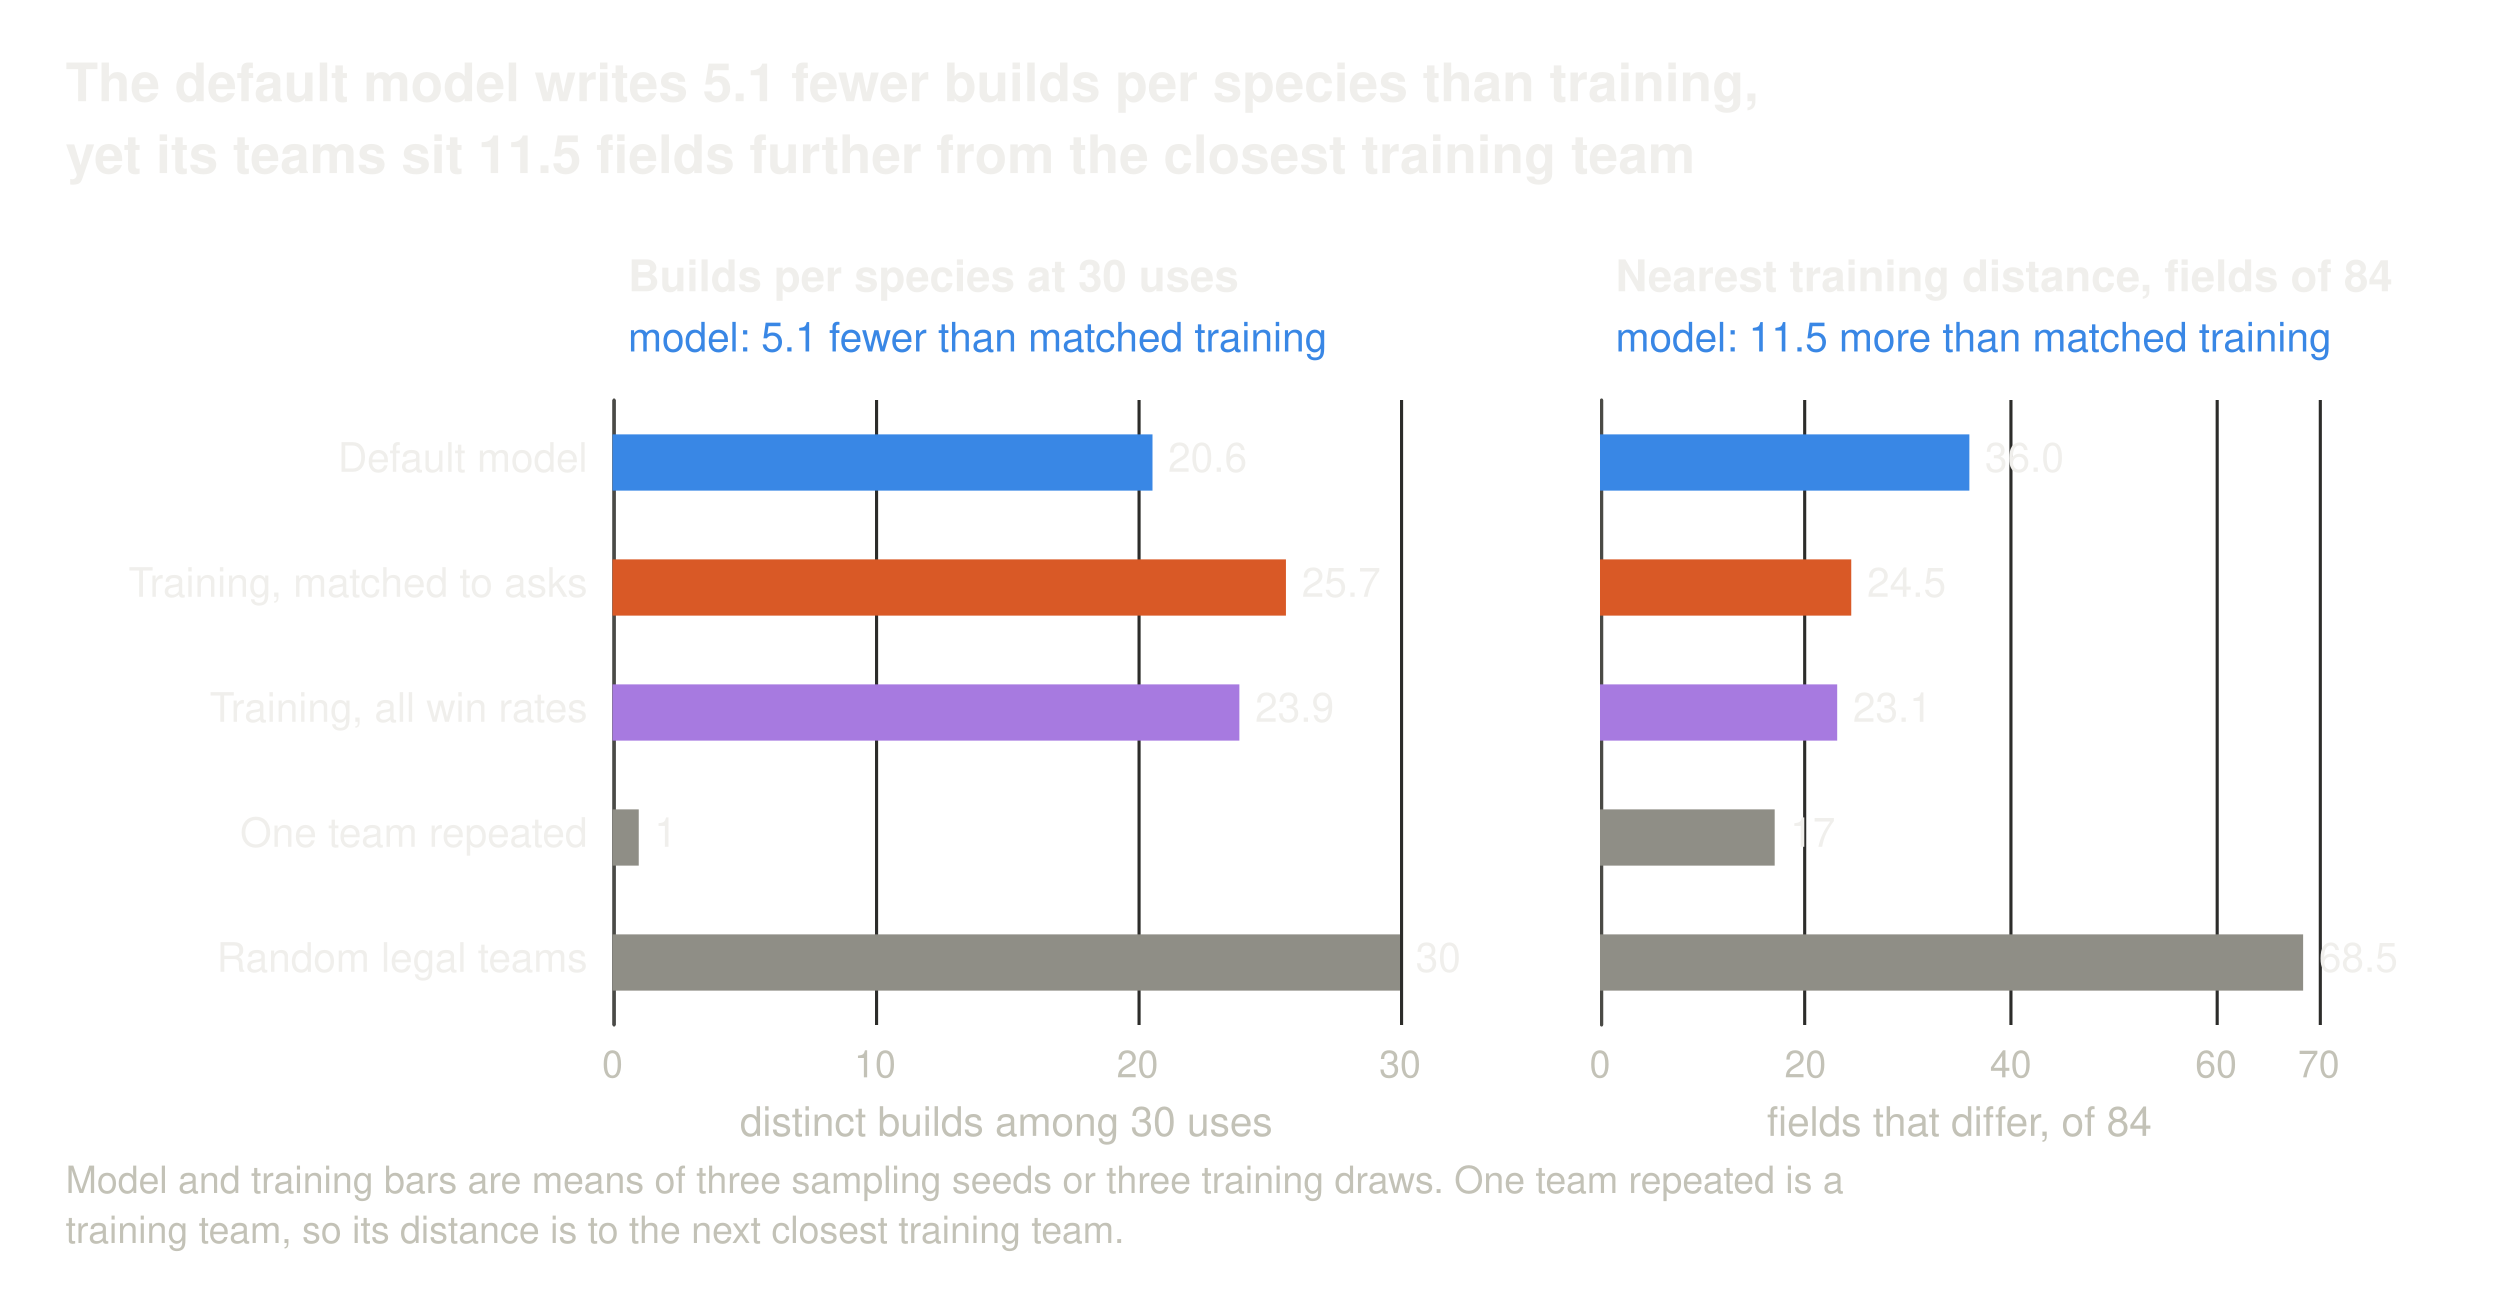
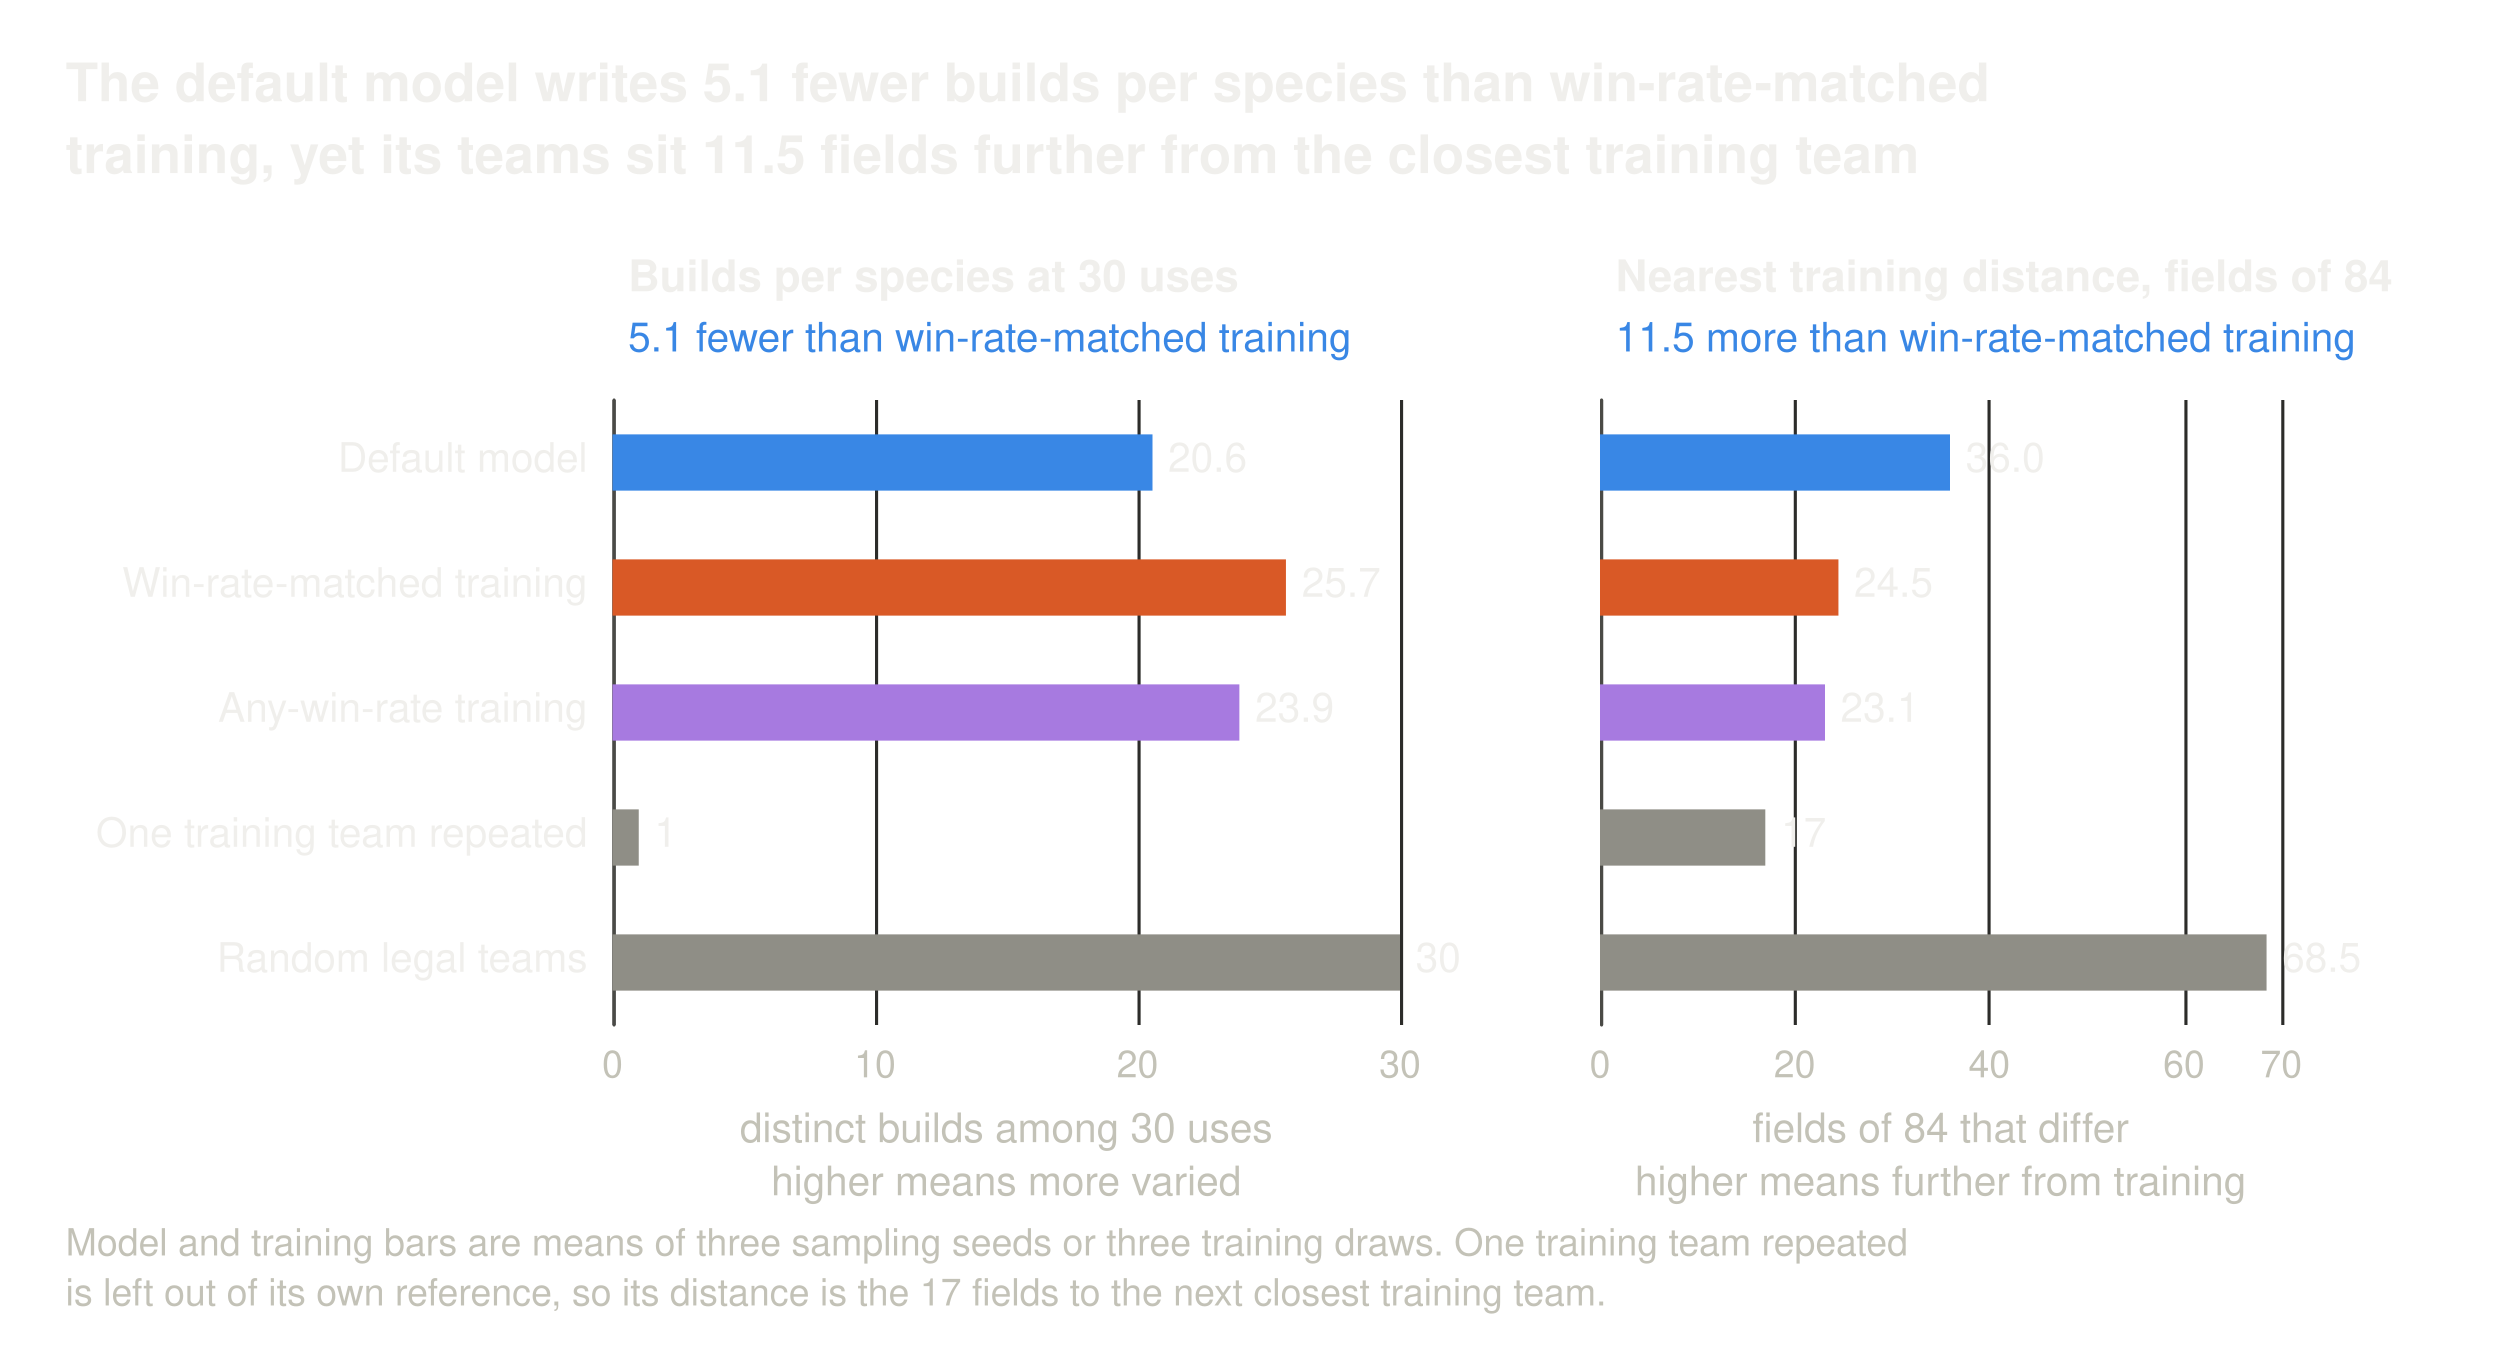
- <svg xmlns="http://www.w3.org/2000/svg" width="800" height="416" version="1.1" baseProfile="full" viewBox="0 0 800 416">
-   <rect width="800" height="416" x="0" y="0" fill="none" />
+ <svg xmlns="http://www.w3.org/2000/svg" width="800" height="436" version="1.1" baseProfile="full" viewBox="0 0 800 436">
+   <rect width="800" height="436" x="0" y="0" fill="none" />
  <path d="M196.5 128L196.5 328" fill="none" pointer-events="visible" stroke="#2c2c2a" class="zr6-cls-26" />
  <path d="M280.5 128L280.5 328" fill="none" pointer-events="visible" stroke="#2c2c2a" class="zr6-cls-26" />
  <path d="M364.5 128L364.5 328" fill="none" pointer-events="visible" stroke="#2c2c2a" class="zr6-cls-26" />
  <path d="M448.5 128L448.5 328" fill="none" pointer-events="visible" stroke="#2c2c2a" class="zr6-cls-26" />
  <path d="M512.5 128L512.5 328" fill="none" pointer-events="visible" stroke="#2c2c2a" class="zr6-cls-26" />
-   <path d="M577.5 128L577.5 328" fill="none" pointer-events="visible" stroke="#2c2c2a" class="zr6-cls-26" />
-   <path d="M643.5 128L643.5 328" fill="none" pointer-events="visible" stroke="#2c2c2a" class="zr6-cls-26" />
-   <path d="M709.5 128L709.5 328" fill="none" pointer-events="visible" stroke="#2c2c2a" class="zr6-cls-26" />
-   <path d="M742.5 128L742.5 328" fill="none" pointer-events="visible" stroke="#2c2c2a" class="zr6-cls-26" />
+   <path d="M574.5 128L574.5 328" fill="none" pointer-events="visible" stroke="#2c2c2a" class="zr6-cls-26" />
+   <path d="M636.5 128L636.5 328" fill="none" pointer-events="visible" stroke="#2c2c2a" class="zr6-cls-26" />
+   <path d="M699.5 128L699.5 328" fill="none" pointer-events="visible" stroke="#2c2c2a" class="zr6-cls-26" />
+   <path d="M730.5 128L730.5 328" fill="none" pointer-events="visible" stroke="#2c2c2a" class="zr6-cls-26" />
  <path d="M196.5 128L196.5 328" fill="none" pointer-events="visible" stroke="#4a4a46" stroke-linecap="round" class="zr6-cls-26" />
  <path d="M512.5 128L512.5 328" fill="none" pointer-events="visible" stroke="#4a4a46" stroke-linecap="round" class="zr6-cls-26" />
-   <text dominant-baseline="central" text-anchor="middle" style="font-size:13px;font-family:-apple-system, BlinkMacSystemFont, 'Segoe UI', Helvetica, Arial, sans-serif;" xml:space="preserve" y="6.5" transform="translate(322 354)" fill="#c3c2b7">distinct builds among 30 uses</text>
-   <text dominant-baseline="central" text-anchor="middle" style="font-size:13px;font-family:-apple-system, BlinkMacSystemFont, 'Segoe UI', Helvetica, Arial, sans-serif;" xml:space="preserve" y="6.5" transform="translate(627 354)" fill="#c3c2b7">fields that differ, of 84</text>
+   <path d="M-85.6 0l171.2 0l0 34l-171.2 0Z" transform="translate(322 354)" fill="none" pointer-events="visible" class="zr6-cls-26" />
+   <text dominant-baseline="central" text-anchor="middle" style="font-size:13px;font-family:-apple-system, BlinkMacSystemFont, 'Segoe UI', Helvetica, Arial, sans-serif;" xml:space="preserve" y="8.5" transform="translate(322 354)" fill="#c3c2b7">distinct builds among 30 uses</text>
+   <text dominant-baseline="central" text-anchor="middle" style="font-size:13px;font-family:-apple-system, BlinkMacSystemFont, 'Segoe UI', Helvetica, Arial, sans-serif;" xml:space="preserve" y="25.5" transform="translate(322 354)" fill="#c3c2b7">higher means more varied</text>
+   <path d="M-98.2 0l196.4 0l0 34l-196.4 0Z" transform="translate(621 354)" fill="none" pointer-events="visible" class="zr6-cls-26" />
+   <text dominant-baseline="central" text-anchor="middle" style="font-size:13px;font-family:-apple-system, BlinkMacSystemFont, 'Segoe UI', Helvetica, Arial, sans-serif;" xml:space="preserve" y="8.5" transform="translate(621 354)" fill="#c3c2b7">fields of 84 that differ</text>
+   <text dominant-baseline="central" text-anchor="middle" style="font-size:13px;font-family:-apple-system, BlinkMacSystemFont, 'Segoe UI', Helvetica, Arial, sans-serif;" xml:space="preserve" y="25.5" transform="translate(621 354)" fill="#c3c2b7">higher means further from training</text>
  <text dominant-baseline="central" text-anchor="end" style="font-size:13px;font-family:-apple-system, BlinkMacSystemFont, 'Segoe UI', Helvetica, Arial, sans-serif;" xml:space="preserve" transform="translate(188 148)" fill="#f0efec">Default model</text>
-   <text dominant-baseline="central" text-anchor="end" style="font-size:13px;font-family:-apple-system, BlinkMacSystemFont, 'Segoe UI', Helvetica, Arial, sans-serif;" xml:space="preserve" transform="translate(188 188)" fill="#f0efec">Training, matched to asks</text>
-   <text dominant-baseline="central" text-anchor="end" style="font-size:13px;font-family:-apple-system, BlinkMacSystemFont, 'Segoe UI', Helvetica, Arial, sans-serif;" xml:space="preserve" transform="translate(188 228)" fill="#f0efec">Training, all win rates</text>
-   <text dominant-baseline="central" text-anchor="end" style="font-size:13px;font-family:-apple-system, BlinkMacSystemFont, 'Segoe UI', Helvetica, Arial, sans-serif;" xml:space="preserve" transform="translate(188 268)" fill="#f0efec">One team repeated</text>
+   <text dominant-baseline="central" text-anchor="end" style="font-size:13px;font-family:-apple-system, BlinkMacSystemFont, 'Segoe UI', Helvetica, Arial, sans-serif;" xml:space="preserve" transform="translate(188 188)" fill="#f0efec">Win-rate-matched training</text>
+   <text dominant-baseline="central" text-anchor="end" style="font-size:13px;font-family:-apple-system, BlinkMacSystemFont, 'Segoe UI', Helvetica, Arial, sans-serif;" xml:space="preserve" transform="translate(188 228)" fill="#f0efec">Any-win-rate training</text>
+   <text dominant-baseline="central" text-anchor="end" style="font-size:13px;font-family:-apple-system, BlinkMacSystemFont, 'Segoe UI', Helvetica, Arial, sans-serif;" xml:space="preserve" transform="translate(188 268)" fill="#f0efec">One training team repeated</text>
  <text dominant-baseline="central" text-anchor="end" style="font-size:13px;font-family:-apple-system, BlinkMacSystemFont, 'Segoe UI', Helvetica, Arial, sans-serif;" xml:space="preserve" transform="translate(188 308)" fill="#f0efec">Random legal teams</text>
  <text dominant-baseline="central" text-anchor="middle" style="font-size:12px;font-family:-apple-system, BlinkMacSystemFont, 'Segoe UI', Helvetica, Arial, sans-serif;" y="6" transform="translate(196 336)" fill="#c3c2b7">0</text>
  <text dominant-baseline="central" text-anchor="middle" style="font-size:12px;font-family:-apple-system, BlinkMacSystemFont, 'Segoe UI', Helvetica, Arial, sans-serif;" y="6" transform="translate(280 336)" fill="#c3c2b7">10</text>
  <text dominant-baseline="central" text-anchor="middle" style="font-size:12px;font-family:-apple-system, BlinkMacSystemFont, 'Segoe UI', Helvetica, Arial, sans-serif;" y="6" transform="translate(364 336)" fill="#c3c2b7">20</text>
  <text dominant-baseline="central" text-anchor="middle" style="font-size:12px;font-family:-apple-system, BlinkMacSystemFont, 'Segoe UI', Helvetica, Arial, sans-serif;" y="6" transform="translate(448 336)" fill="#c3c2b7">30</text>
  <text dominant-baseline="central" text-anchor="middle" style="font-size:12px;font-family:-apple-system, BlinkMacSystemFont, 'Segoe UI', Helvetica, Arial, sans-serif;" y="6" transform="translate(512 336)" fill="#c3c2b7">0</text>
-   <text dominant-baseline="central" text-anchor="middle" style="font-size:12px;font-family:-apple-system, BlinkMacSystemFont, 'Segoe UI', Helvetica, Arial, sans-serif;" y="6" transform="translate(577.7143 336)" fill="#c3c2b7">20</text>
-   <text dominant-baseline="central" text-anchor="middle" style="font-size:12px;font-family:-apple-system, BlinkMacSystemFont, 'Segoe UI', Helvetica, Arial, sans-serif;" y="6" transform="translate(643.4286 336)" fill="#c3c2b7">40</text>
-   <text dominant-baseline="central" text-anchor="middle" style="font-size:12px;font-family:-apple-system, BlinkMacSystemFont, 'Segoe UI', Helvetica, Arial, sans-serif;" y="6" transform="translate(709.1429 336)" fill="#c3c2b7">60</text>
-   <text dominant-baseline="central" text-anchor="middle" style="font-size:12px;font-family:-apple-system, BlinkMacSystemFont, 'Segoe UI', Helvetica, Arial, sans-serif;" y="6" transform="translate(742 336)" fill="#c3c2b7">70</text>
+   <text dominant-baseline="central" text-anchor="middle" style="font-size:12px;font-family:-apple-system, BlinkMacSystemFont, 'Segoe UI', Helvetica, Arial, sans-serif;" y="6" transform="translate(574.2857 336)" fill="#c3c2b7">20</text>
+   <text dominant-baseline="central" text-anchor="middle" style="font-size:12px;font-family:-apple-system, BlinkMacSystemFont, 'Segoe UI', Helvetica, Arial, sans-serif;" y="6" transform="translate(636.5714 336)" fill="#c3c2b7">40</text>
+   <text dominant-baseline="central" text-anchor="middle" style="font-size:12px;font-family:-apple-system, BlinkMacSystemFont, 'Segoe UI', Helvetica, Arial, sans-serif;" y="6" transform="translate(698.8571 336)" fill="#c3c2b7">60</text>
+   <text dominant-baseline="central" text-anchor="middle" style="font-size:12px;font-family:-apple-system, BlinkMacSystemFont, 'Segoe UI', Helvetica, Arial, sans-serif;" y="6" transform="translate(730 336)" fill="#c3c2b7">70</text>
  <path d="M196 139l172.8 0l0 18l-172.8 0Z" fill="#3987e5" ecmeta_series_index="0" ecmeta_data_index="0" ecmeta_ssr_type="chart" class="zr6-cls-27" />
  <path d="M196 179l215.5 0l0 18l-215.5 0Z" fill="#d95926" ecmeta_series_index="0" ecmeta_data_index="1" ecmeta_ssr_type="chart" class="zr6-cls-28" />
  <path d="M196 219l200.6 0l0 18l-200.6 0Z" fill="#a77ae0" ecmeta_series_index="0" ecmeta_data_index="2" ecmeta_ssr_type="chart" class="zr6-cls-29" />
  <path d="M196 259l8.4 0l0 18l-8.4 0Z" fill="#8f8e86" ecmeta_series_index="0" ecmeta_data_index="3" ecmeta_ssr_type="chart" class="zr6-cls-30" />
  <path d="M196 299l252 0l0 18l-252 0Z" fill="#8f8e86" ecmeta_series_index="0" ecmeta_data_index="4" ecmeta_ssr_type="chart" class="zr6-cls-30" />
-   <path d="M512 139l118.2 0l0 18l-118.2 0Z" fill="#3987e5" ecmeta_series_index="1" ecmeta_data_index="0" ecmeta_ssr_type="chart" class="zr6-cls-27" />
-   <path d="M512 179l80.4 0l0 18l-80.4 0Z" fill="#d95926" ecmeta_series_index="1" ecmeta_data_index="1" ecmeta_ssr_type="chart" class="zr6-cls-28" />
-   <path d="M512 219l75.9 0l0 18l-75.9 0Z" fill="#a77ae0" ecmeta_series_index="1" ecmeta_data_index="2" ecmeta_ssr_type="chart" class="zr6-cls-29" />
-   <path d="M512 259l55.9 0l0 18l-55.9 0Z" fill="#8f8e86" ecmeta_series_index="1" ecmeta_data_index="3" ecmeta_ssr_type="chart" class="zr6-cls-30" />
-   <path d="M512 299l225 0l0 18l-225 0Z" fill="#8f8e86" ecmeta_series_index="1" ecmeta_data_index="4" ecmeta_ssr_type="chart" class="zr6-cls-30" />
+   <path d="M512 139l112 0l0 18l-112 0Z" fill="#3987e5" ecmeta_series_index="1" ecmeta_data_index="0" ecmeta_ssr_type="chart" class="zr6-cls-27" />
+   <path d="M512 179l76.3 0l0 18l-76.3 0Z" fill="#d95926" ecmeta_series_index="1" ecmeta_data_index="1" ecmeta_ssr_type="chart" class="zr6-cls-28" />
+   <path d="M512 219l72 0l0 18l-72 0Z" fill="#a77ae0" ecmeta_series_index="1" ecmeta_data_index="2" ecmeta_ssr_type="chart" class="zr6-cls-29" />
+   <path d="M512 259l52.9 0l0 18l-52.9 0Z" fill="#8f8e86" ecmeta_series_index="1" ecmeta_data_index="3" ecmeta_ssr_type="chart" class="zr6-cls-30" />
+   <path d="M512 299l213.3 0l0 18l-213.3 0Z" fill="#8f8e86" ecmeta_series_index="1" ecmeta_data_index="4" ecmeta_ssr_type="chart" class="zr6-cls-30" />
  <text dominant-baseline="central" text-anchor="start" style="font-size:13px;font-family:-apple-system, BlinkMacSystemFont, 'Segoe UI', Helvetica, Arial, sans-serif;" transform="translate(373.767 148)" fill="#f0efec">20.6</text>
  <text dominant-baseline="central" text-anchor="start" style="font-size:13px;font-family:-apple-system, BlinkMacSystemFont, 'Segoe UI', Helvetica, Arial, sans-serif;" transform="translate(416.539 188)" fill="#f0efec">25.7</text>
  <text dominant-baseline="central" text-anchor="start" style="font-size:13px;font-family:-apple-system, BlinkMacSystemFont, 'Segoe UI', Helvetica, Arial, sans-serif;" transform="translate(401.6197 228)" fill="#f0efec">23.9</text>
  <text dominant-baseline="central" text-anchor="start" style="font-size:13px;font-family:-apple-system, BlinkMacSystemFont, 'Segoe UI', Helvetica, Arial, sans-serif;" transform="translate(209.4 268)" fill="#f0efec">1</text>
  <text dominant-baseline="central" text-anchor="start" style="font-size:13px;font-family:-apple-system, BlinkMacSystemFont, 'Segoe UI', Helvetica, Arial, sans-serif;" transform="translate(453 308)" fill="#f0efec">30</text>
-   <text dominant-baseline="central" text-anchor="start" style="font-size:13px;font-family:-apple-system, BlinkMacSystemFont, 'Segoe UI', Helvetica, Arial, sans-serif;" transform="translate(635.1618 148)" fill="#f0efec">36.0</text>
-   <text dominant-baseline="central" text-anchor="start" style="font-size:13px;font-family:-apple-system, BlinkMacSystemFont, 'Segoe UI', Helvetica, Arial, sans-serif;" transform="translate(597.4487 188)" fill="#f0efec">24.5</text>
-   <text dominant-baseline="central" text-anchor="start" style="font-size:13px;font-family:-apple-system, BlinkMacSystemFont, 'Segoe UI', Helvetica, Arial, sans-serif;" transform="translate(592.9118 228)" fill="#f0efec">23.1</text>
-   <text dominant-baseline="central" text-anchor="start" style="font-size:13px;font-family:-apple-system, BlinkMacSystemFont, 'Segoe UI', Helvetica, Arial, sans-serif;" transform="translate(572.8571 268)" fill="#f0efec">17</text>
-   <text dominant-baseline="central" text-anchor="start" style="font-size:13px;font-family:-apple-system, BlinkMacSystemFont, 'Segoe UI', Helvetica, Arial, sans-serif;" transform="translate(742.0139 308)" fill="#f0efec">68.5</text>
-   <path d="M-5 -5l515.6 0l0 56l-515.6 0Z" transform="translate(21 17)" fill="rgb(0,0,0)" fill-opacity="0" stroke="#3c3c41" stroke-width="0" class="zr6-cls-26" />
+   <text dominant-baseline="central" text-anchor="start" style="font-size:13px;font-family:-apple-system, BlinkMacSystemFont, 'Segoe UI', Helvetica, Arial, sans-serif;" transform="translate(628.9969 148)" fill="#f0efec">36.0</text>
+   <text dominant-baseline="central" text-anchor="start" style="font-size:13px;font-family:-apple-system, BlinkMacSystemFont, 'Segoe UI', Helvetica, Arial, sans-serif;" transform="translate(593.2514 188)" fill="#f0efec">24.5</text>
+   <text dominant-baseline="central" text-anchor="start" style="font-size:13px;font-family:-apple-system, BlinkMacSystemFont, 'Segoe UI', Helvetica, Arial, sans-serif;" transform="translate(588.9512 228)" fill="#f0efec">23.1</text>
+   <text dominant-baseline="central" text-anchor="start" style="font-size:13px;font-family:-apple-system, BlinkMacSystemFont, 'Segoe UI', Helvetica, Arial, sans-serif;" transform="translate(569.9429 268)" fill="#f0efec">17</text>
+   <text dominant-baseline="central" text-anchor="start" style="font-size:13px;font-family:-apple-system, BlinkMacSystemFont, 'Segoe UI', Helvetica, Arial, sans-serif;" transform="translate(730.2741 308)" fill="#f0efec">68.5</text>
+   <path d="M-5 -5l586.5 0l0 56l-586.5 0Z" transform="translate(21 17)" fill="rgb(0,0,0)" fill-opacity="0" stroke="#3c3c41" stroke-width="0" class="zr6-cls-26" />
  <path d="M-5 -5l192.8 0l0 24l-192.8 0Z" transform="translate(201 83)" fill="rgb(0,0,0)" fill-opacity="0" stroke="#3c3c41" stroke-width="0" class="zr6-cls-26" />
-   <path d="M-5 -5l235.7 0l0 23l-235.7 0Z" transform="translate(201 103)" fill="rgb(0,0,0)" fill-opacity="0" stroke="#3c3c41" stroke-width="0" class="zr6-cls-26" />
+   <path d="M-5 -5l243.5 0l0 23l-243.5 0Z" transform="translate(201 103)" fill="rgb(0,0,0)" fill-opacity="0" stroke="#3c3c41" stroke-width="0" class="zr6-cls-26" />
  <path d="M-5 -5l241.3 0l0 24l-241.3 0Z" transform="translate(517 83)" fill="rgb(0,0,0)" fill-opacity="0" stroke="#3c3c41" stroke-width="0" class="zr6-cls-26" />
-   <path d="M-5 -5l240.8 0l0 23l-240.8 0Z" transform="translate(517 103)" fill="rgb(0,0,0)" fill-opacity="0" stroke="#3c3c41" stroke-width="0" class="zr6-cls-26" />
-   <path d="M-5 -5l583.2 0l0 42l-583.2 0Z" transform="translate(21 371)" fill="rgb(0,0,0)" fill-opacity="0" stroke="#3c3c41" stroke-width="0" class="zr6-cls-26" />
-   <path d="M0 0l505.6 0l0 46l-505.6 0Z" transform="translate(21 17)" fill="none" pointer-events="visible" class="zr6-cls-26" />
-   <text dominant-baseline="central" text-anchor="start" style="font-size:17px;font-family:-apple-system, BlinkMacSystemFont, 'Segoe UI', Helvetica, Arial, sans-serif;font-weight:600;" xml:space="preserve" y="11.5" transform="translate(21 17)" fill="#f0efec">The default model writes 5.1 fewer builds per species than training,</text>
-   <text dominant-baseline="central" text-anchor="start" style="font-size:17px;font-family:-apple-system, BlinkMacSystemFont, 'Segoe UI', Helvetica, Arial, sans-serif;font-weight:600;" xml:space="preserve" y="34.5" transform="translate(21 17)" fill="#f0efec">yet its teams sit 11.5 fields further from the closest training team</text>
+   <path d="M-5 -5l248.6 0l0 23l-248.6 0Z" transform="translate(517 103)" fill="rgb(0,0,0)" fill-opacity="0" stroke="#3c3c41" stroke-width="0" class="zr6-cls-26" />
+   <path d="M-5 -5l604 0l0 42l-604 0Z" transform="translate(21 391)" fill="rgb(0,0,0)" fill-opacity="0" stroke="#3c3c41" stroke-width="0" class="zr6-cls-26" />
+   <path d="M0 0l576.5 0l0 46l-576.5 0Z" transform="translate(21 17)" fill="none" pointer-events="visible" class="zr6-cls-26" />
+   <text dominant-baseline="central" text-anchor="start" style="font-size:17px;font-family:-apple-system, BlinkMacSystemFont, 'Segoe UI', Helvetica, Arial, sans-serif;font-weight:600;" xml:space="preserve" y="11.5" transform="translate(21 17)" fill="#f0efec">The default model writes 5.1 fewer builds per species than win-rate-matched</text>
+   <text dominant-baseline="central" text-anchor="start" style="font-size:17px;font-family:-apple-system, BlinkMacSystemFont, 'Segoe UI', Helvetica, Arial, sans-serif;font-weight:600;" xml:space="preserve" y="34.5" transform="translate(21 17)" fill="#f0efec">training, yet its teams sit 11.5 fields further from the closest training team</text>
  <text dominant-baseline="central" text-anchor="start" style="font-size:14px;font-family:-apple-system, BlinkMacSystemFont, 'Segoe UI', Helvetica, Arial, sans-serif;font-weight:600;" xml:space="preserve" y="7" transform="translate(201 83)" fill="#f0efec">Builds per species at 30 uses</text>
-   <text dominant-baseline="central" text-anchor="start" style="font-size:13px;font-family:-apple-system, BlinkMacSystemFont, 'Segoe UI', Helvetica, Arial, sans-serif;font-weight:400;" xml:space="preserve" y="6.5" transform="translate(201 103)" fill="#3987e5">model: 5.1 fewer than matched training</text>
+   <text dominant-baseline="central" text-anchor="start" style="font-size:13px;font-family:-apple-system, BlinkMacSystemFont, 'Segoe UI', Helvetica, Arial, sans-serif;font-weight:400;" xml:space="preserve" y="6.5" transform="translate(201 103)" fill="#3987e5">5.1 fewer than win-rate-matched training</text>
  <text dominant-baseline="central" text-anchor="start" style="font-size:14px;font-family:-apple-system, BlinkMacSystemFont, 'Segoe UI', Helvetica, Arial, sans-serif;font-weight:600;" xml:space="preserve" y="7" transform="translate(517 83)" fill="#f0efec">Nearest training distance, fields of 84</text>
-   <text dominant-baseline="central" text-anchor="start" style="font-size:13px;font-family:-apple-system, BlinkMacSystemFont, 'Segoe UI', Helvetica, Arial, sans-serif;font-weight:400;" xml:space="preserve" y="6.5" transform="translate(517 103)" fill="#3987e5">model: 11.5 more than matched training</text>
-   <path d="M0 0l573.2 0l0 32l-573.2 0Z" transform="translate(21 371)" fill="none" pointer-events="visible" class="zr6-cls-26" />
-   <text dominant-baseline="central" text-anchor="start" style="font-size:12px;font-family:-apple-system, BlinkMacSystemFont, 'Segoe UI', Helvetica, Arial, sans-serif;font-weight:400;" xml:space="preserve" y="8" transform="translate(21 371)" fill="#c3c2b7">Model and training bars are means of three sampling seeds or three training draws. One team repeated is a</text>
-   <text dominant-baseline="central" text-anchor="start" style="font-size:12px;font-family:-apple-system, BlinkMacSystemFont, 'Segoe UI', Helvetica, Arial, sans-serif;font-weight:400;" xml:space="preserve" y="24" transform="translate(21 371)" fill="#c3c2b7">training team, so its distance is to the next closest training team.</text>
+   <text dominant-baseline="central" text-anchor="start" style="font-size:13px;font-family:-apple-system, BlinkMacSystemFont, 'Segoe UI', Helvetica, Arial, sans-serif;font-weight:400;" xml:space="preserve" y="6.5" transform="translate(517 103)" fill="#3987e5">11.5 more than win-rate-matched training</text>
+   <path d="M0 0l594 0l0 32l-594 0Z" transform="translate(21 391)" fill="none" pointer-events="visible" class="zr6-cls-26" />
+   <text dominant-baseline="central" text-anchor="start" style="font-size:12px;font-family:-apple-system, BlinkMacSystemFont, 'Segoe UI', Helvetica, Arial, sans-serif;font-weight:400;" xml:space="preserve" y="8" transform="translate(21 391)" fill="#c3c2b7">Model and training bars are means of three sampling seeds or three training draws. One training team repeated</text>
+   <text dominant-baseline="central" text-anchor="start" style="font-size:12px;font-family:-apple-system, BlinkMacSystemFont, 'Segoe UI', Helvetica, Arial, sans-serif;font-weight:400;" xml:space="preserve" y="24" transform="translate(21 391)" fill="#c3c2b7">is left out of its own reference, so its distance is the 17 fields to the next closest training team.</text>
  <style>
.zr6-cls-26:hover {
pointer-events:none;
}
.zr6-cls-27:hover {
cursor:pointer;
fill:rgba(62,148,251,1);
}
.zr6-cls-28:hover {
cursor:pointer;
fill:rgba(238,97,41,1);
}
.zr6-cls-29:hover {
cursor:pointer;
fill:rgba(183,134,246,1);
}
.zr6-cls-30:hover {
cursor:pointer;
fill:rgba(157,156,147,1);
}



</style>
</svg>
